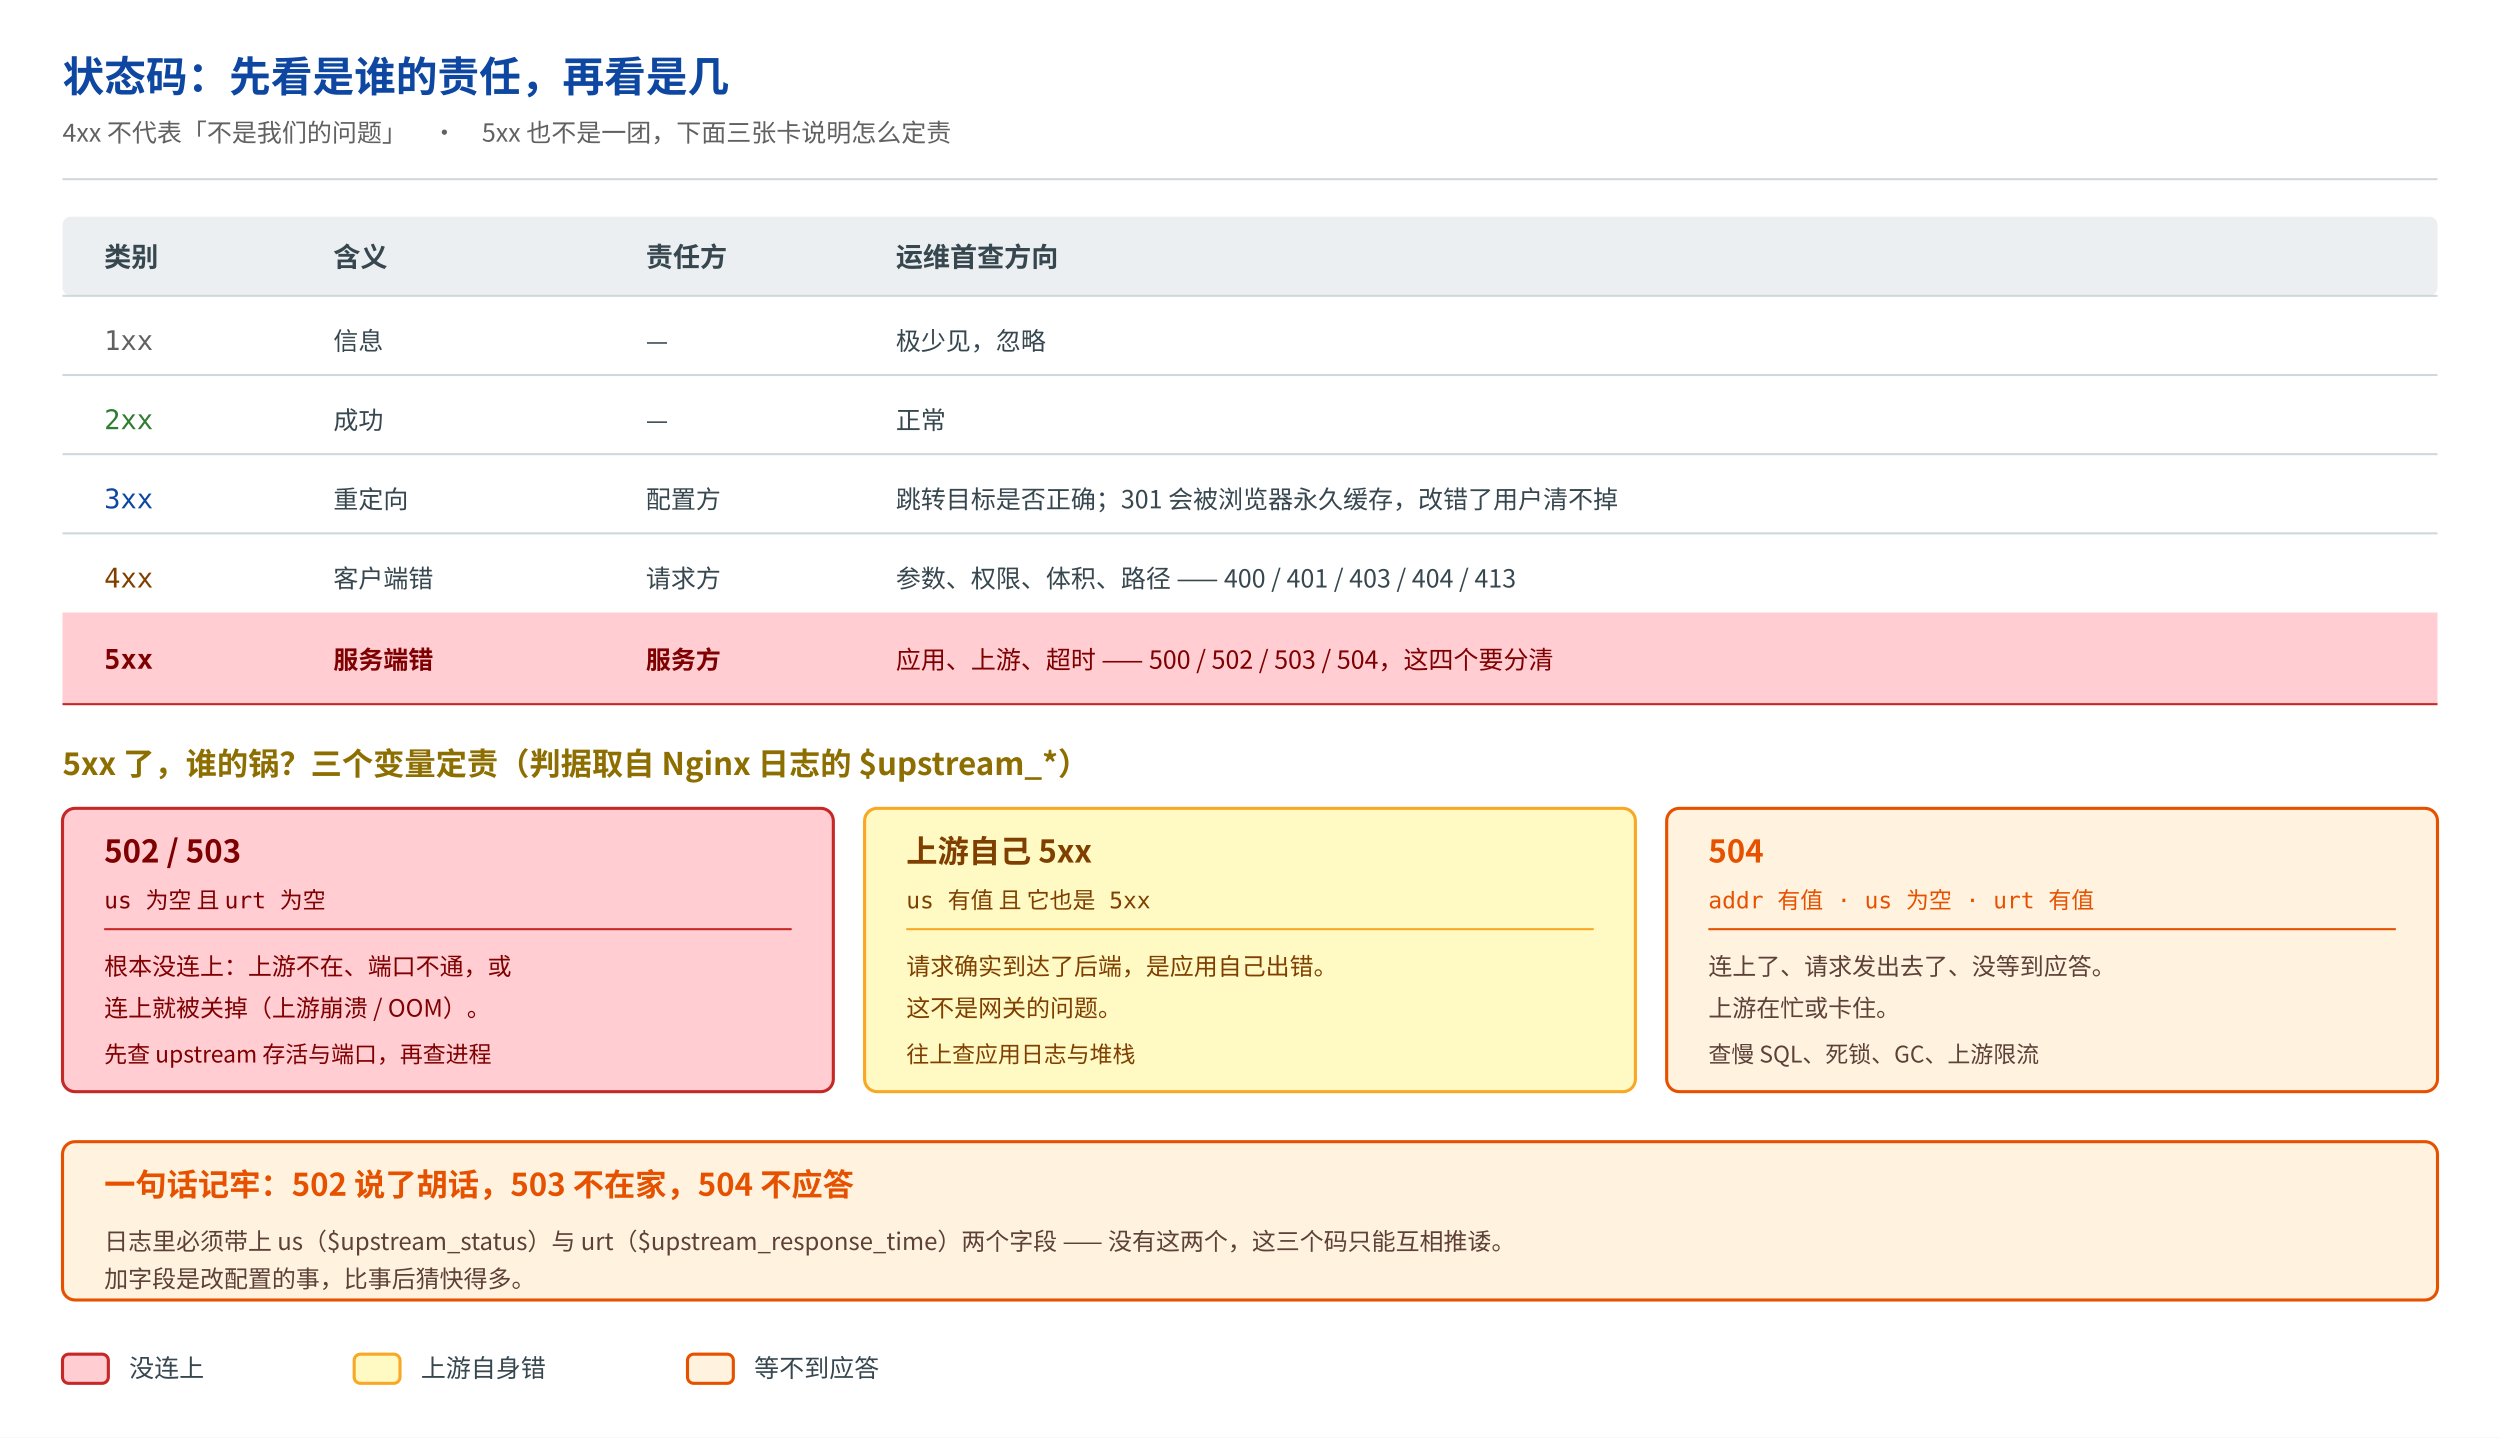
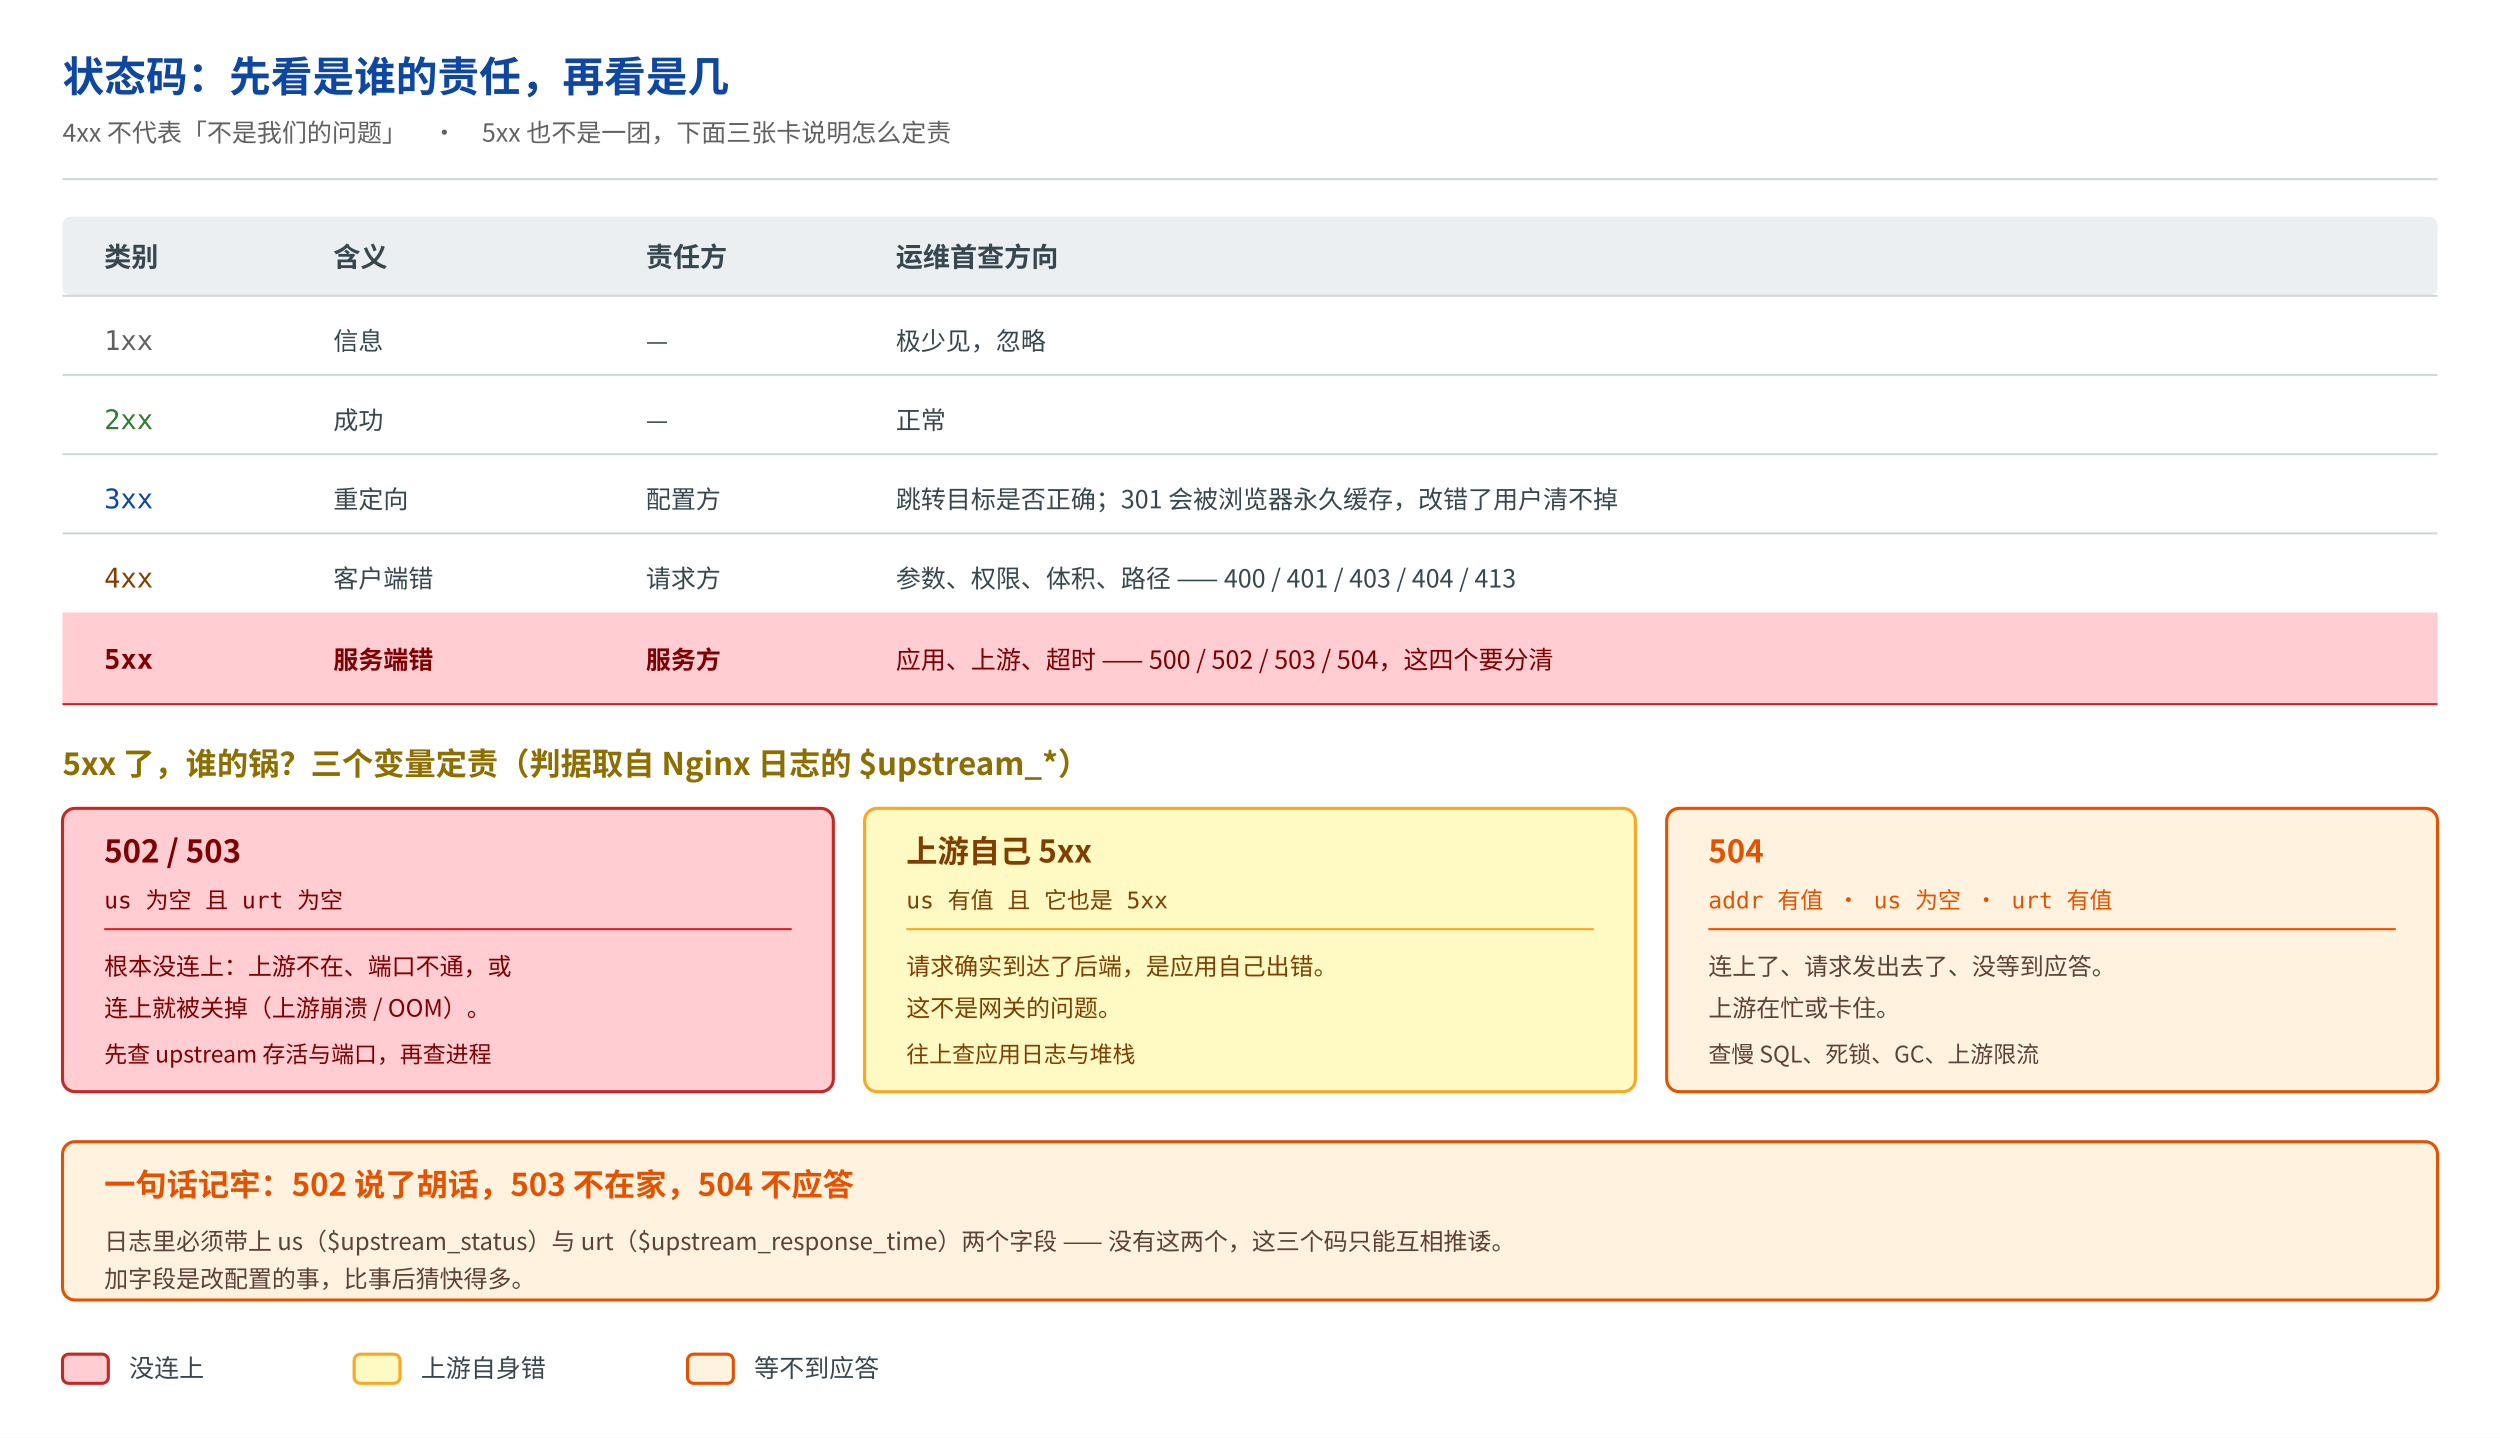
<svg xmlns="http://www.w3.org/2000/svg" width="1200" height="690" viewBox="0 0 1200 690">
  <rect x="0" y="0" width="1200" height="690" fill="#ffffff" />
  <text x="30" y="44" font-size="20" font-weight="bold" fill="#0d47a1" font-family="Microsoft YaHei, PingFang SC, Noto Sans CJK SC, sans-serif">状态码：先看是谁的责任，再看是几</text>
  <text x="30" y="68" font-size="12" fill="#616161" font-family="Microsoft YaHei, PingFang SC, Noto Sans CJK SC, sans-serif">4xx 不代表「不是我们的问题」　·　5xx 也不是一团，下面三张卡说明怎么定责</text>
  <line x1="30" y1="86" x2="1170" y2="86" stroke="#cfd8dc" stroke-width="1" />
  <rect x="30" y="104" width="1140" height="38" rx="4" fill="#eceff1" />
  <text x="50" y="128" font-size="13" font-weight="bold" fill="#37474f" font-family="Microsoft YaHei, PingFang SC, Noto Sans CJK SC, sans-serif">类别</text>
  <text x="160" y="128" font-size="13" font-weight="bold" fill="#37474f" font-family="Microsoft YaHei, PingFang SC, Noto Sans CJK SC, sans-serif">含义</text>
  <text x="310" y="128" font-size="13" font-weight="bold" fill="#37474f" font-family="Microsoft YaHei, PingFang SC, Noto Sans CJK SC, sans-serif">责任方</text>
  <text x="430" y="128" font-size="13" font-weight="bold" fill="#37474f" font-family="Microsoft YaHei, PingFang SC, Noto Sans CJK SC, sans-serif">运维首查方向</text>
  <line x1="30" y1="142" x2="1170" y2="142" stroke="#cfd8dc" stroke-width="1" />
  <text x="50" y="168" font-size="13" fill="#616161" font-family="ui-monospace,Menlo,Consolas,monospace">1xx</text>
  <text x="160" y="168" font-size="12" fill="#37474f" font-family="Microsoft YaHei, PingFang SC, Noto Sans CJK SC, sans-serif">信息</text>
  <text x="310" y="168" font-size="12" fill="#37474f" font-family="Microsoft YaHei, PingFang SC, Noto Sans CJK SC, sans-serif">—</text>
  <text x="430" y="168" font-size="12" fill="#37474f" font-family="Microsoft YaHei, PingFang SC, Noto Sans CJK SC, sans-serif">极少见，忽略</text>
  <line x1="30" y1="180" x2="1170" y2="180" stroke="#cfd8dc" stroke-width="1" />
  <text x="50" y="206" font-size="13" fill="#2e7d32" font-family="ui-monospace,Menlo,Consolas,monospace">2xx</text>
  <text x="160" y="206" font-size="12" fill="#37474f" font-family="Microsoft YaHei, PingFang SC, Noto Sans CJK SC, sans-serif">成功</text>
  <text x="310" y="206" font-size="12" fill="#37474f" font-family="Microsoft YaHei, PingFang SC, Noto Sans CJK SC, sans-serif">—</text>
  <text x="430" y="206" font-size="12" fill="#37474f" font-family="Microsoft YaHei, PingFang SC, Noto Sans CJK SC, sans-serif">正常</text>
  <line x1="30" y1="218" x2="1170" y2="218" stroke="#cfd8dc" stroke-width="1" />
  <text x="50" y="244" font-size="13" fill="#0d47a1" font-family="ui-monospace,Menlo,Consolas,monospace">3xx</text>
  <text x="160" y="244" font-size="12" fill="#37474f" font-family="Microsoft YaHei, PingFang SC, Noto Sans CJK SC, sans-serif">重定向</text>
  <text x="310" y="244" font-size="12" fill="#37474f" font-family="Microsoft YaHei, PingFang SC, Noto Sans CJK SC, sans-serif">配置方</text>
  <text x="430" y="244" font-size="12" fill="#37474f" font-family="Microsoft YaHei, PingFang SC, Noto Sans CJK SC, sans-serif">跳转目标是否正确；301 会被浏览器永久缓存，改错了用户清不掉</text>
  <line x1="30" y1="256" x2="1170" y2="256" stroke="#cfd8dc" stroke-width="1" />
  <text x="50" y="282" font-size="13" fill="#7f3f00" font-family="ui-monospace,Menlo,Consolas,monospace">4xx</text>
  <text x="160" y="282" font-size="12" fill="#37474f" font-family="Microsoft YaHei, PingFang SC, Noto Sans CJK SC, sans-serif">客户端错</text>
  <text x="310" y="282" font-size="12" fill="#37474f" font-family="Microsoft YaHei, PingFang SC, Noto Sans CJK SC, sans-serif">请求方</text>
  <text x="430" y="282" font-size="12" fill="#37474f" font-family="Microsoft YaHei, PingFang SC, Noto Sans CJK SC, sans-serif">参数、权限、体积、路径 —— 400 / 401 / 403 / 404 / 413</text>
  <rect x="30" y="294" width="1140" height="44" fill="#ffcdd2" />
  <text x="50" y="321" font-size="13" font-weight="bold" fill="#7f0000" font-family="ui-monospace,Menlo,Consolas,monospace">5xx</text>
  <text x="160" y="321" font-size="12" font-weight="bold" fill="#7f0000" font-family="Microsoft YaHei, PingFang SC, Noto Sans CJK SC, sans-serif">服务端错</text>
  <text x="310" y="321" font-size="12" font-weight="bold" fill="#7f0000" font-family="Microsoft YaHei, PingFang SC, Noto Sans CJK SC, sans-serif">服务方</text>
  <text x="430" y="321" font-size="12" fill="#7f0000" font-family="Microsoft YaHei, PingFang SC, Noto Sans CJK SC, sans-serif">应用、上游、超时 —— 500 / 502 / 503 / 504，这四个要分清</text>
  <line x1="30" y1="338" x2="1170" y2="338" stroke="#c62828" stroke-width="1" />
  <text x="30" y="372" font-size="15" font-weight="bold" fill="#8d6e00" font-family="Microsoft YaHei, PingFang SC, Noto Sans CJK SC, sans-serif">5xx 了，谁的锅？三个变量定责（判据取自 Nginx 日志的 $upstream_*）</text>
  <rect x="30" y="388" width="370" height="136" rx="6" fill="#ffcdd2" stroke="#c62828" stroke-width="1.5" />
  <text x="50" y="414" font-size="15" font-weight="bold" fill="#7f0000" font-family="Microsoft YaHei, PingFang SC, Noto Sans CJK SC, sans-serif">502 / 503</text>
-   <text x="50" y="436" font-size="11" fill="#7f0000" font-family="ui-monospace,Menlo,Consolas,monospace">us 为空 且 urt 为空</text>
+   <text x="50" y="436" font-size="11" fill="#7f0000" font-family="ui-monospace,Menlo,Consolas,monospace">us <tspan font-family="Microsoft YaHei,PingFang SC,Noto Sans CJK SC,sans-serif">为空</tspan>
+     <tspan font-family="Microsoft YaHei,PingFang SC,Noto Sans CJK SC,sans-serif">且</tspan> urt <tspan font-family="Microsoft YaHei,PingFang SC,Noto Sans CJK SC,sans-serif">为空</tspan>
+   </text>
  <line x1="50" y1="446" x2="380" y2="446" stroke="#c62828" stroke-width="1" />
  <text x="50" y="468" font-size="11.5" fill="#7f0000" font-family="Microsoft YaHei, PingFang SC, Noto Sans CJK SC, sans-serif">根本没连上：上游不在、端口不通，或</text>
  <text x="50" y="488" font-size="11.5" fill="#7f0000" font-family="Microsoft YaHei, PingFang SC, Noto Sans CJK SC, sans-serif">连上就被关掉（上游崩溃 / OOM）。</text>
  <text x="50" y="510" font-size="11" fill="#7f0000" font-family="Microsoft YaHei, PingFang SC, Noto Sans CJK SC, sans-serif">先查 upstream 存活与端口，再查进程</text>
  <rect x="415" y="388" width="370" height="136" rx="6" fill="#fff9c4" stroke="#f9a825" stroke-width="1.5" />
  <text x="435" y="414" font-size="15" font-weight="bold" fill="#7f3f00" font-family="Microsoft YaHei, PingFang SC, Noto Sans CJK SC, sans-serif">上游自己 5xx</text>
-   <text x="435" y="436" font-size="11" fill="#7f3f00" font-family="ui-monospace,Menlo,Consolas,monospace">us 有值 且 它也是 5xx</text>
+   <text x="435" y="436" font-size="11" fill="#7f3f00" font-family="ui-monospace,Menlo,Consolas,monospace">us <tspan font-family="Microsoft YaHei,PingFang SC,Noto Sans CJK SC,sans-serif">有值</tspan>
+     <tspan font-family="Microsoft YaHei,PingFang SC,Noto Sans CJK SC,sans-serif">且</tspan>
+     <tspan font-family="Microsoft YaHei,PingFang SC,Noto Sans CJK SC,sans-serif">它也是</tspan> 5xx</text>
  <line x1="435" y1="446" x2="765" y2="446" stroke="#f9a825" stroke-width="1" />
  <text x="435" y="468" font-size="11.5" fill="#7f3f00" font-family="Microsoft YaHei, PingFang SC, Noto Sans CJK SC, sans-serif">请求确实到达了后端，是应用自己出错。</text>
  <text x="435" y="488" font-size="11.5" fill="#7f3f00" font-family="Microsoft YaHei, PingFang SC, Noto Sans CJK SC, sans-serif">这不是网关的问题。</text>
  <text x="435" y="510" font-size="11" fill="#7f3f00" font-family="Microsoft YaHei, PingFang SC, Noto Sans CJK SC, sans-serif">往上查应用日志与堆栈</text>
  <rect x="800" y="388" width="370" height="136" rx="6" fill="#fff3e0" stroke="#e65100" stroke-width="1.5" />
  <text x="820" y="414" font-size="15" font-weight="bold" fill="#e65100" font-family="Microsoft YaHei, PingFang SC, Noto Sans CJK SC, sans-serif">504</text>
-   <text x="820" y="436" font-size="11" fill="#e65100" font-family="ui-monospace,Menlo,Consolas,monospace">addr 有值 · us 为空 · urt 有值</text>
+   <text x="820" y="436" font-size="11" fill="#e65100" font-family="ui-monospace,Menlo,Consolas,monospace">addr <tspan font-family="Microsoft YaHei,PingFang SC,Noto Sans CJK SC,sans-serif">有值</tspan>
+     <tspan font-family="Microsoft YaHei,PingFang SC,Noto Sans CJK SC,sans-serif">·</tspan> us <tspan font-family="Microsoft YaHei,PingFang SC,Noto Sans CJK SC,sans-serif">为空</tspan>
+     <tspan font-family="Microsoft YaHei,PingFang SC,Noto Sans CJK SC,sans-serif">·</tspan> urt <tspan font-family="Microsoft YaHei,PingFang SC,Noto Sans CJK SC,sans-serif">有值</tspan>
+   </text>
  <line x1="820" y1="446" x2="1150" y2="446" stroke="#e65100" stroke-width="1" />
  <text x="820" y="468" font-size="11.5" fill="#5d4037" font-family="Microsoft YaHei, PingFang SC, Noto Sans CJK SC, sans-serif">连上了、请求发出去了、没等到应答。</text>
  <text x="820" y="488" font-size="11.5" fill="#5d4037" font-family="Microsoft YaHei, PingFang SC, Noto Sans CJK SC, sans-serif">上游在忙或卡住。</text>
  <text x="820" y="510" font-size="11" fill="#5d4037" font-family="Microsoft YaHei, PingFang SC, Noto Sans CJK SC, sans-serif">查慢 SQL、死锁、GC、上游限流</text>
  <rect x="30" y="548" width="1140" height="76" rx="6" fill="#fff3e0" stroke="#e65100" stroke-width="1.5" />
  <text x="50" y="574" font-size="15" font-weight="bold" fill="#e65100" font-family="Microsoft YaHei, PingFang SC, Noto Sans CJK SC, sans-serif">一句话记牢：502 说了胡话，503 不在家，504 不应答</text>
  <text x="50" y="600" font-size="11.5" fill="#5d4037" font-family="Microsoft YaHei, PingFang SC, Noto Sans CJK SC, sans-serif">日志里必须带上 us（$upstream_status）与 urt（$upstream_response_time）两个字段 —— 没有这两个，这三个码只能互相推诿。</text>
  <text x="50" y="618" font-size="11.5" fill="#5d4037" font-family="Microsoft YaHei, PingFang SC, Noto Sans CJK SC, sans-serif">加字段是改配置的事，比事后猜快得多。</text>
  <rect x="30" y="650" width="22" height="14" rx="3" fill="#ffcdd2" stroke="#c62828" stroke-width="1.5" />
  <text x="62" y="661" font-size="12" fill="#37474f" font-family="Microsoft YaHei, PingFang SC, Noto Sans CJK SC, sans-serif">没连上</text>
  <rect x="170" y="650" width="22" height="14" rx="3" fill="#fff9c4" stroke="#f9a825" stroke-width="1.5" />
  <text x="202" y="661" font-size="12" fill="#37474f" font-family="Microsoft YaHei, PingFang SC, Noto Sans CJK SC, sans-serif">上游自身错</text>
  <rect x="330" y="650" width="22" height="14" rx="3" fill="#fff3e0" stroke="#e65100" stroke-width="1.5" />
  <text x="362" y="661" font-size="12" fill="#37474f" font-family="Microsoft YaHei, PingFang SC, Noto Sans CJK SC, sans-serif">等不到应答</text>
</svg>
